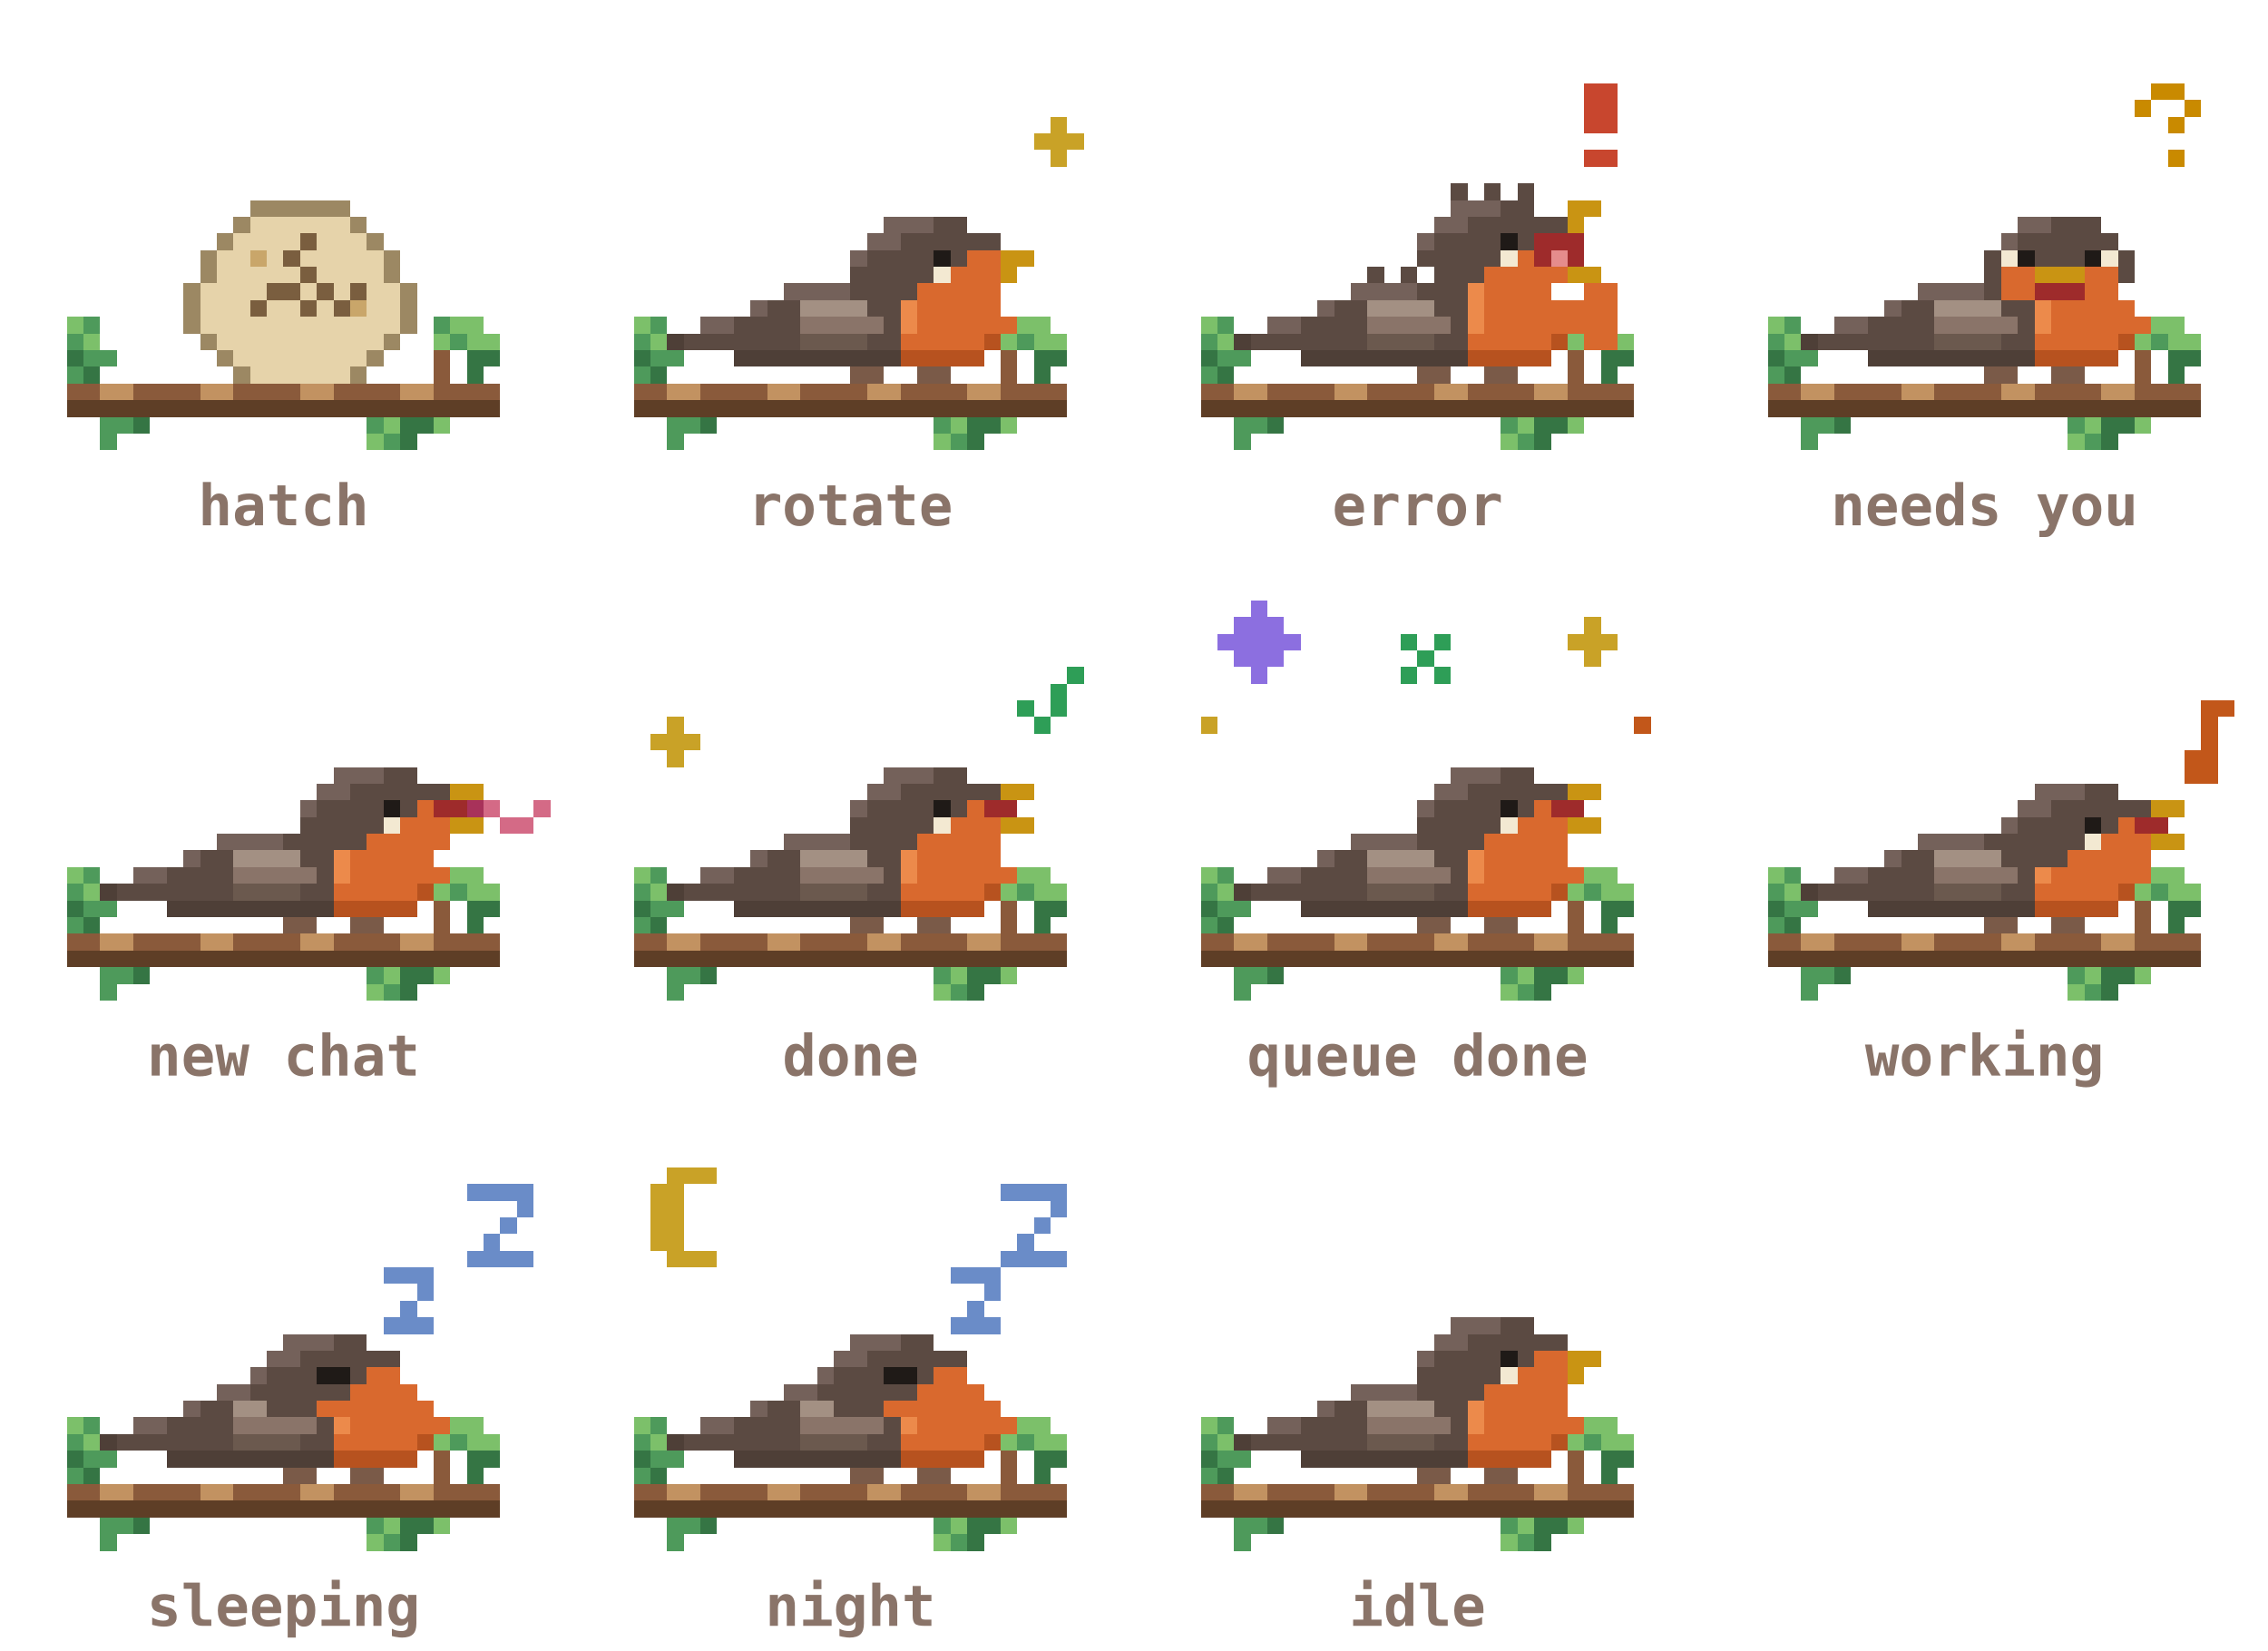
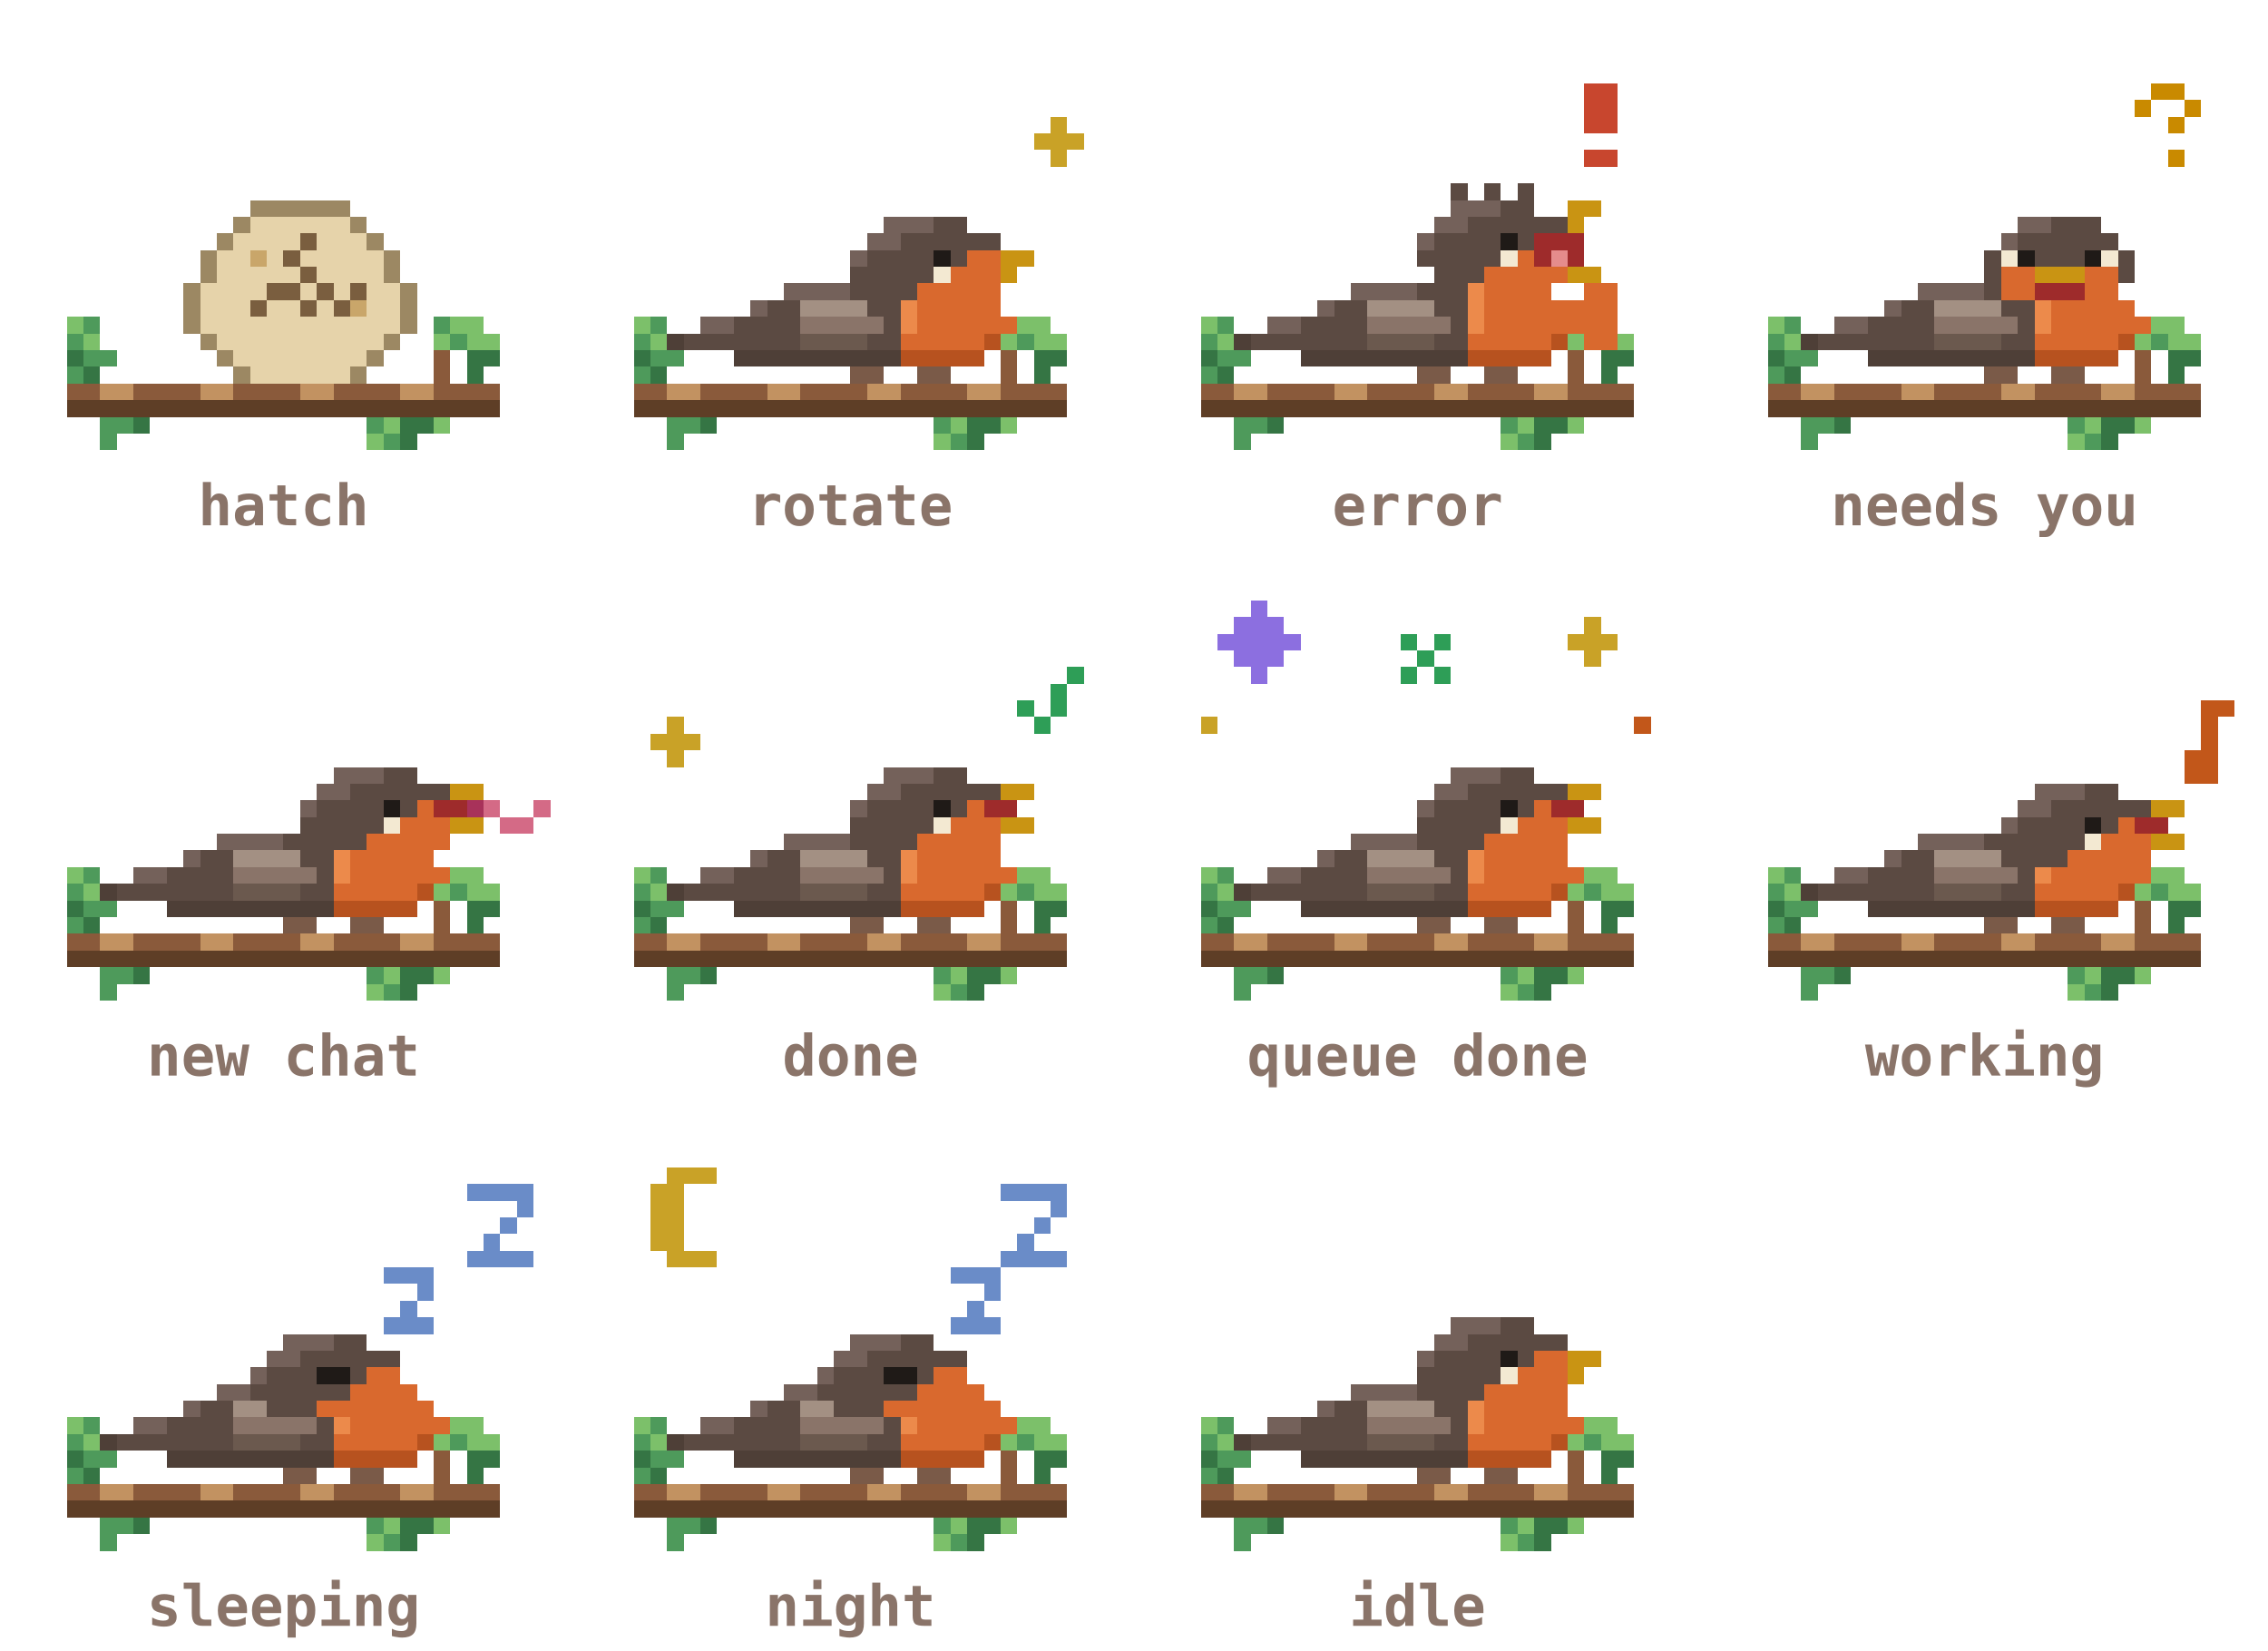
<svg xmlns="http://www.w3.org/2000/svg" viewBox="0 0 136 99" width="680" height="495" shape-rendering="crispEdges" role="img" aria-label="The robin still poses in 11 states: hatch, rotate, error, needs you, new chat, done, queue done, working, sleeping, night, idle">
  <style>.label{font:600 3.4px ui-monospace,SFMono-Regular,Menlo,Consolas,monospace;fill:#8A7469}</style>
  <defs>
    <symbol id="s0" overflow="visible">
      <rect x="4" y="0" width="6" height="1" fill="#9C8863" />
      <rect x="3" y="1" width="1" height="1" fill="#9C8863" />
      <rect x="4" y="1" width="6" height="1" fill="#E6D3AA" />
      <rect x="10" y="1" width="1" height="1" fill="#9C8863" />
      <rect x="2" y="2" width="1" height="1" fill="#9C8863" />
      <rect x="3" y="2" width="4" height="1" fill="#E6D3AA" />
      <rect x="7" y="2" width="1" height="1" fill="#7A5E3F" />
      <rect x="8" y="2" width="3" height="1" fill="#E6D3AA" />
      <rect x="11" y="2" width="1" height="1" fill="#9C8863" />
      <rect x="1" y="3" width="1" height="1" fill="#9C8863" />
      <rect x="2" y="3" width="2" height="1" fill="#E6D3AA" />
      <rect x="4" y="3" width="1" height="1" fill="#C9A66A" />
      <rect x="5" y="3" width="1" height="1" fill="#E6D3AA" />
      <rect x="6" y="3" width="1" height="1" fill="#7A5E3F" />
      <rect x="7" y="3" width="5" height="1" fill="#E6D3AA" />
      <rect x="12" y="3" width="1" height="1" fill="#9C8863" />
      <rect x="1" y="4" width="1" height="1" fill="#9C8863" />
      <rect x="2" y="4" width="5" height="1" fill="#E6D3AA" />
      <rect x="7" y="4" width="1" height="1" fill="#7A5E3F" />
      <rect x="8" y="4" width="4" height="1" fill="#E6D3AA" />
      <rect x="12" y="4" width="1" height="1" fill="#9C8863" />
      <rect x="0" y="5" width="1" height="1" fill="#9C8863" />
      <rect x="1" y="5" width="4" height="1" fill="#E6D3AA" />
      <rect x="5" y="5" width="2" height="1" fill="#7A5E3F" />
      <rect x="7" y="5" width="1" height="1" fill="#E6D3AA" />
      <rect x="8" y="5" width="1" height="1" fill="#7A5E3F" />
      <rect x="9" y="5" width="1" height="1" fill="#E6D3AA" />
      <rect x="10" y="5" width="1" height="1" fill="#7A5E3F" />
      <rect x="11" y="5" width="2" height="1" fill="#E6D3AA" />
      <rect x="13" y="5" width="1" height="1" fill="#9C8863" />
      <rect x="0" y="6" width="1" height="1" fill="#9C8863" />
      <rect x="1" y="6" width="3" height="1" fill="#E6D3AA" />
      <rect x="4" y="6" width="1" height="1" fill="#7A5E3F" />
      <rect x="5" y="6" width="2" height="1" fill="#E6D3AA" />
      <rect x="7" y="6" width="1" height="1" fill="#7A5E3F" />
      <rect x="8" y="6" width="1" height="1" fill="#E6D3AA" />
      <rect x="9" y="6" width="1" height="1" fill="#7A5E3F" />
      <rect x="10" y="6" width="1" height="1" fill="#C9A66A" />
      <rect x="11" y="6" width="2" height="1" fill="#E6D3AA" />
      <rect x="13" y="6" width="1" height="1" fill="#9C8863" />
      <rect x="0" y="7" width="1" height="1" fill="#9C8863" />
      <rect x="1" y="7" width="12" height="1" fill="#E6D3AA" />
      <rect x="13" y="7" width="1" height="1" fill="#9C8863" />
      <rect x="1" y="8" width="1" height="1" fill="#9C8863" />
      <rect x="2" y="8" width="10" height="1" fill="#E6D3AA" />
      <rect x="12" y="8" width="1" height="1" fill="#9C8863" />
      <rect x="2" y="9" width="1" height="1" fill="#9C8863" />
      <rect x="3" y="9" width="8" height="1" fill="#E6D3AA" />
      <rect x="11" y="9" width="1" height="1" fill="#9C8863" />
      <rect x="3" y="10" width="1" height="1" fill="#9C8863" />
      <rect x="4" y="10" width="6" height="1" fill="#E6D3AA" />
      <rect x="10" y="10" width="1" height="1" fill="#9C8863" />
    </symbol>
    <symbol id="s1" overflow="visible">
      <rect x="11" y="0" width="1" height="1" fill="#7A5A48" />
      <rect x="15" y="0" width="1" height="1" fill="#7A5A48" />
      <rect x="11" y="1" width="2" height="1" fill="#7A5A48" />
      <rect x="15" y="1" width="2" height="1" fill="#7A5A48" />
    </symbol>
    <symbol id="s2" overflow="visible">
      <rect x="7" y="0" width="4" height="1" fill="#74615A" />
      <rect x="11" y="0" width="3" height="1" fill="#5B4A42" />
      <rect x="14" y="0" width="1" height="1" fill="#EC8A4B" />
      <rect x="15" y="0" width="4" height="1" fill="#D9692E" />
      <rect x="5" y="1" width="1" height="1" fill="#74615A" />
      <rect x="6" y="1" width="2" height="1" fill="#5B4A42" />
      <rect x="8" y="1" width="4" height="1" fill="#A39083" />
      <rect x="12" y="1" width="2" height="1" fill="#5B4A42" />
      <rect x="14" y="1" width="1" height="1" fill="#EC8A4B" />
      <rect x="15" y="1" width="5" height="1" fill="#D9692E" />
      <rect x="2" y="2" width="2" height="1" fill="#74615A" />
      <rect x="4" y="2" width="4" height="1" fill="#5B4A42" />
      <rect x="8" y="2" width="5" height="1" fill="#8A7469" />
      <rect x="13" y="2" width="1" height="1" fill="#5B4A42" />
      <rect x="14" y="2" width="1" height="1" fill="#EC8A4B" />
      <rect x="15" y="2" width="6" height="1" fill="#D9692E" />
      <rect x="0" y="3" width="1" height="1" fill="#4E3F37" />
      <rect x="1" y="3" width="7" height="1" fill="#5B4A42" />
      <rect x="8" y="3" width="4" height="1" fill="#6B594E" />
      <rect x="12" y="3" width="2" height="1" fill="#5B4A42" />
      <rect x="14" y="3" width="5" height="1" fill="#D9692E" />
      <rect x="19" y="3" width="1" height="1" fill="#B7521F" />
      <rect x="4" y="4" width="10" height="1" fill="#4E3F37" />
      <rect x="14" y="4" width="5" height="1" fill="#B7521F" />
    </symbol>
    <symbol id="s3" overflow="visible">
      <rect x="3" y="0" width="3" height="1" fill="#74615A" />
      <rect x="6" y="0" width="2" height="1" fill="#5B4A42" />
      <rect x="2" y="1" width="2" height="1" fill="#74615A" />
      <rect x="4" y="1" width="6" height="1" fill="#5B4A42" />
      <rect x="1" y="2" width="1" height="1" fill="#74615A" />
      <rect x="2" y="2" width="4" height="1" fill="#5B4A42" />
      <rect x="6" y="2" width="1" height="1" fill="#1F1A17" />
      <rect x="7" y="2" width="1" height="1" fill="#5B4A42" />
      <rect x="8" y="2" width="2" height="1" fill="#D9692E" />
      <rect x="10" y="2" width="2" height="1" fill="#C99413" />
      <rect x="1" y="3" width="5" height="1" fill="#5B4A42" />
      <rect x="6" y="3" width="1" height="1" fill="#F3E9D2" />
      <rect x="7" y="3" width="3" height="1" fill="#D9692E" />
      <rect x="10" y="3" width="1" height="1" fill="#C99413" />
      <rect x="2" y="4" width="3" height="1" fill="#5B4A42" />
      <rect x="5" y="4" width="5" height="1" fill="#D9692E" />
    </symbol>
    <symbol id="s4" overflow="visible">
      <rect x="1" y="0" width="1" height="1" fill="#C9A227" />
      <rect x="0" y="1" width="3" height="1" fill="#C9A227" />
      <rect x="1" y="2" width="1" height="1" fill="#C9A227" />
    </symbol>
    <symbol id="s5" overflow="visible">
      <rect x="1" y="0" width="2" height="1" fill="#D9692E" />
      <rect x="0" y="1" width="3" height="1" fill="#D9692E" />
      <rect x="0" y="2" width="3" height="1" fill="#D9692E" />
      <rect x="1" y="3" width="2" height="1" fill="#D9692E" />
    </symbol>
    <symbol id="s6" overflow="visible">
-       <rect x="0" y="0" width="1" height="1" fill="#5B4A42" />
-       <rect x="2" y="0" width="1" height="1" fill="#5B4A42" />
-       <rect x="4" y="0" width="1" height="1" fill="#5B4A42" />
-     </symbol>
-     <symbol id="s7" overflow="visible">
      <rect x="3" y="0" width="3" height="1" fill="#74615A" />
      <rect x="6" y="0" width="2" height="1" fill="#5B4A42" />
      <rect x="10" y="0" width="2" height="1" fill="#C99413" />
      <rect x="2" y="1" width="2" height="1" fill="#74615A" />
      <rect x="4" y="1" width="6" height="1" fill="#5B4A42" />
      <rect x="10" y="1" width="1" height="1" fill="#C99413" />
      <rect x="1" y="2" width="1" height="1" fill="#74615A" />
      <rect x="2" y="2" width="4" height="1" fill="#5B4A42" />
      <rect x="6" y="2" width="1" height="1" fill="#1F1A17" />
      <rect x="7" y="2" width="1" height="1" fill="#5B4A42" />
      <rect x="8" y="2" width="3" height="1" fill="#9E2B2B" />
      <rect x="1" y="3" width="5" height="1" fill="#5B4A42" />
      <rect x="6" y="3" width="1" height="1" fill="#F3E9D2" />
      <rect x="7" y="3" width="1" height="1" fill="#D9692E" />
      <rect x="8" y="3" width="1" height="1" fill="#9E2B2B" />
      <rect x="9" y="3" width="1" height="1" fill="#E58C8C" />
      <rect x="10" y="3" width="1" height="1" fill="#9E2B2B" />
      <rect x="2" y="4" width="3" height="1" fill="#5B4A42" />
      <rect x="5" y="4" width="5" height="1" fill="#D9692E" />
      <rect x="10" y="4" width="2" height="1" fill="#C99413" />
    </symbol>
-     <symbol id="s8" overflow="visible">
+     <symbol id="s7" overflow="visible">
      <rect x="0" y="0" width="1" height="1" fill="#5B4A42" />
      <rect x="2" y="0" width="1" height="1" fill="#5B4A42" />
      <rect x="4" y="0" width="1" height="1" fill="#5B4A42" />
    </symbol>
-     <symbol id="s9" overflow="visible">
+     <symbol id="s8" overflow="visible">
      <rect x="0" y="0" width="2" height="1" fill="#C8462E" />
      <rect x="0" y="1" width="2" height="1" fill="#C8462E" />
      <rect x="0" y="2" width="2" height="1" fill="#C8462E" />
      <rect x="0" y="4" width="2" height="1" fill="#C8462E" />
    </symbol>
-     <symbol id="s10" overflow="visible">
+     <symbol id="s9" overflow="visible">
      <rect x="3" y="0" width="2" height="1" fill="#74615A" />
      <rect x="5" y="0" width="3" height="1" fill="#5B4A42" />
      <rect x="2" y="1" width="1" height="1" fill="#74615A" />
      <rect x="3" y="1" width="6" height="1" fill="#5B4A42" />
      <rect x="1" y="2" width="1" height="1" fill="#5B4A42" />
      <rect x="2" y="2" width="1" height="1" fill="#F3E9D2" />
      <rect x="3" y="2" width="1" height="1" fill="#1F1A17" />
      <rect x="4" y="2" width="3" height="1" fill="#5B4A42" />
      <rect x="7" y="2" width="1" height="1" fill="#1F1A17" />
      <rect x="8" y="2" width="1" height="1" fill="#F3E9D2" />
      <rect x="9" y="2" width="1" height="1" fill="#5B4A42" />
      <rect x="1" y="3" width="1" height="1" fill="#5B4A42" />
      <rect x="2" y="3" width="2" height="1" fill="#D9692E" />
      <rect x="4" y="3" width="3" height="1" fill="#C99413" />
      <rect x="7" y="3" width="2" height="1" fill="#D9692E" />
      <rect x="9" y="3" width="1" height="1" fill="#5B4A42" />
      <rect x="2" y="4" width="2" height="1" fill="#D9692E" />
      <rect x="4" y="4" width="3" height="1" fill="#9E2B2B" />
      <rect x="7" y="4" width="2" height="1" fill="#D9692E" />
    </symbol>
-     <symbol id="s11" overflow="visible">
+     <symbol id="s10" overflow="visible">
      <rect x="1" y="0" width="2" height="1" fill="#C98A00" />
      <rect x="0" y="1" width="1" height="1" fill="#C98A00" />
      <rect x="3" y="1" width="1" height="1" fill="#C98A00" />
      <rect x="2" y="2" width="1" height="1" fill="#C98A00" />
      <rect x="2" y="4" width="1" height="1" fill="#C98A00" />
    </symbol>
-     <symbol id="s12" overflow="visible">
+     <symbol id="s11" overflow="visible">
      <rect x="3" y="0" width="3" height="1" fill="#74615A" />
      <rect x="6" y="0" width="2" height="1" fill="#5B4A42" />
      <rect x="2" y="1" width="2" height="1" fill="#74615A" />
      <rect x="4" y="1" width="6" height="1" fill="#5B4A42" />
      <rect x="10" y="1" width="2" height="1" fill="#C99413" />
      <rect x="1" y="2" width="1" height="1" fill="#74615A" />
      <rect x="2" y="2" width="4" height="1" fill="#5B4A42" />
      <rect x="6" y="2" width="1" height="1" fill="#1F1A17" />
      <rect x="7" y="2" width="1" height="1" fill="#5B4A42" />
      <rect x="8" y="2" width="1" height="1" fill="#D9692E" />
      <rect x="9" y="2" width="2" height="1" fill="#9E2B2B" />
      <rect x="1" y="3" width="5" height="1" fill="#5B4A42" />
      <rect x="6" y="3" width="1" height="1" fill="#F3E9D2" />
      <rect x="7" y="3" width="3" height="1" fill="#D9692E" />
      <rect x="10" y="3" width="2" height="1" fill="#C99413" />
      <rect x="2" y="4" width="3" height="1" fill="#5B4A42" />
      <rect x="5" y="4" width="5" height="1" fill="#D9692E" />
    </symbol>
-     <symbol id="s13" overflow="visible">
+     <symbol id="s12" overflow="visible">
      <rect x="0" y="0" width="1" height="1" fill="#A8325A" />
      <rect x="1" y="0" width="1" height="1" fill="#D46A86" />
      <rect x="4" y="0" width="1" height="1" fill="#D46A86" />
      <rect x="2" y="1" width="2" height="1" fill="#D46A86" />
    </symbol>
-     <symbol id="s14" overflow="visible">
+     <symbol id="s13" overflow="visible">
      <rect x="3" y="0" width="1" height="1" fill="#2E9E57" />
      <rect x="2" y="1" width="1" height="1" fill="#2E9E57" />
      <rect x="0" y="2" width="1" height="1" fill="#2E9E57" />
      <rect x="2" y="2" width="1" height="1" fill="#2E9E57" />
      <rect x="1" y="3" width="1" height="1" fill="#2E9E57" />
    </symbol>
-     <symbol id="s15" overflow="visible">
+     <symbol id="s14" overflow="visible">
      <rect x="2" y="0" width="1" height="1" fill="#8C6FE0" />
      <rect x="1" y="1" width="3" height="1" fill="#8C6FE0" />
      <rect x="0" y="2" width="5" height="1" fill="#8C6FE0" />
      <rect x="1" y="3" width="3" height="1" fill="#8C6FE0" />
      <rect x="2" y="4" width="1" height="1" fill="#8C6FE0" />
    </symbol>
-     <symbol id="s16" overflow="visible">
+     <symbol id="s15" overflow="visible">
      <rect x="0" y="0" width="1" height="1" fill="#2E9E57" />
      <rect x="2" y="0" width="1" height="1" fill="#2E9E57" />
      <rect x="1" y="1" width="1" height="1" fill="#2E9E57" />
      <rect x="0" y="2" width="1" height="1" fill="#2E9E57" />
      <rect x="2" y="2" width="1" height="1" fill="#2E9E57" />
    </symbol>
+     <symbol id="s16" overflow="visible">
+       <rect x="0" y="0" width="1" height="1" fill="#C2571A" />
+     </symbol>
    <symbol id="s17" overflow="visible">
-       <rect x="0" y="0" width="1" height="1" fill="#C2571A" />
+       <rect x="0" y="0" width="1" height="1" fill="#C9A227" />
    </symbol>
    <symbol id="s18" overflow="visible">
-       <rect x="0" y="0" width="1" height="1" fill="#C9A227" />
-     </symbol>
-     <symbol id="s19" overflow="visible">
      <rect x="1" y="0" width="2" height="1" fill="#C2571A" />
      <rect x="1" y="1" width="1" height="1" fill="#C2571A" />
      <rect x="1" y="2" width="1" height="1" fill="#C2571A" />
      <rect x="0" y="3" width="2" height="1" fill="#C2571A" />
      <rect x="0" y="4" width="2" height="1" fill="#C2571A" />
    </symbol>
-     <symbol id="s20" overflow="visible">
+     <symbol id="s19" overflow="visible">
      <rect x="3" y="0" width="3" height="1" fill="#74615A" />
      <rect x="6" y="0" width="2" height="1" fill="#5B4A42" />
      <rect x="2" y="1" width="2" height="1" fill="#74615A" />
      <rect x="4" y="1" width="6" height="1" fill="#5B4A42" />
      <rect x="1" y="2" width="1" height="1" fill="#74615A" />
      <rect x="2" y="2" width="3" height="1" fill="#5B4A42" />
      <rect x="5" y="2" width="2" height="1" fill="#1F1A17" />
      <rect x="7" y="2" width="1" height="1" fill="#5B4A42" />
      <rect x="8" y="2" width="2" height="1" fill="#D9692E" />
      <rect x="1" y="3" width="6" height="1" fill="#5B4A42" />
      <rect x="7" y="3" width="3" height="1" fill="#D9692E" />
      <rect x="2" y="4" width="3" height="1" fill="#5B4A42" />
      <rect x="5" y="4" width="5" height="1" fill="#D9692E" />
    </symbol>
-     <symbol id="s21" overflow="visible">
+     <symbol id="s20" overflow="visible">
      <rect x="0" y="0" width="3" height="1" fill="#6A8CC8" />
      <rect x="2" y="1" width="1" height="1" fill="#6A8CC8" />
      <rect x="1" y="2" width="1" height="1" fill="#6A8CC8" />
      <rect x="0" y="3" width="3" height="1" fill="#6A8CC8" />
    </symbol>
-     <symbol id="s22" overflow="visible">
+     <symbol id="s21" overflow="visible">
      <rect x="0" y="0" width="4" height="1" fill="#6A8CC8" />
      <rect x="3" y="1" width="1" height="1" fill="#6A8CC8" />
      <rect x="2" y="2" width="1" height="1" fill="#6A8CC8" />
      <rect x="1" y="3" width="1" height="1" fill="#6A8CC8" />
      <rect x="0" y="4" width="4" height="1" fill="#6A8CC8" />
    </symbol>
-     <symbol id="s23" overflow="visible">
+     <symbol id="s22" overflow="visible">
      <rect x="1" y="0" width="3" height="1" fill="#C9A227" />
      <rect x="0" y="1" width="2" height="1" fill="#C9A227" />
      <rect x="0" y="2" width="2" height="1" fill="#C9A227" />
      <rect x="0" y="3" width="2" height="1" fill="#C9A227" />
      <rect x="0" y="4" width="2" height="1" fill="#C9A227" />
      <rect x="1" y="5" width="3" height="1" fill="#C9A227" />
    </symbol>
  </defs>
  <rect x="4" y="19" width="1" height="1" fill="#7CC06A" />
  <rect x="5" y="19" width="1" height="1" fill="#4E9A5B" />
  <rect x="26" y="19" width="1" height="1" fill="#4E9A5B" />
  <rect x="27" y="19" width="2" height="1" fill="#7CC06A" />
  <rect x="4" y="20" width="1" height="1" fill="#4E9A5B" />
  <rect x="5" y="20" width="1" height="1" fill="#7CC06A" />
  <rect x="26" y="20" width="1" height="1" fill="#7CC06A" />
  <rect x="27" y="20" width="1" height="1" fill="#4E9A5B" />
  <rect x="28" y="20" width="2" height="1" fill="#7CC06A" />
  <rect x="4" y="21" width="1" height="1" fill="#357544" />
  <rect x="5" y="21" width="2" height="1" fill="#4E9A5B" />
  <rect x="26" y="21" width="1" height="1" fill="#8A5A3B" />
  <rect x="28" y="21" width="2" height="1" fill="#357544" />
  <rect x="4" y="22" width="1" height="1" fill="#4E9A5B" />
  <rect x="5" y="22" width="1" height="1" fill="#357544" />
  <rect x="26" y="22" width="1" height="1" fill="#8A5A3B" />
  <rect x="28" y="22" width="1" height="1" fill="#357544" />
  <rect x="4" y="23" width="2" height="1" fill="#8A5A3B" />
  <rect x="6" y="23" width="2" height="1" fill="#C29261" />
  <rect x="8" y="23" width="4" height="1" fill="#8A5A3B" />
  <rect x="12" y="23" width="2" height="1" fill="#C29261" />
  <rect x="14" y="23" width="4" height="1" fill="#8A5A3B" />
  <rect x="18" y="23" width="2" height="1" fill="#C29261" />
  <rect x="20" y="23" width="4" height="1" fill="#8A5A3B" />
  <rect x="24" y="23" width="2" height="1" fill="#C29261" />
  <rect x="26" y="23" width="4" height="1" fill="#8A5A3B" />
  <rect x="4" y="24" width="26" height="1" fill="#5E3E26" />
  <rect x="6" y="25" width="2" height="1" fill="#4E9A5B" />
  <rect x="8" y="25" width="1" height="1" fill="#357544" />
  <rect x="22" y="25" width="1" height="1" fill="#4E9A5B" />
  <rect x="23" y="25" width="1" height="1" fill="#7CC06A" />
  <rect x="24" y="25" width="2" height="1" fill="#357544" />
  <rect x="26" y="25" width="1" height="1" fill="#7CC06A" />
  <rect x="6" y="26" width="1" height="1" fill="#4E9A5B" />
  <rect x="22" y="26" width="1" height="1" fill="#7CC06A" />
  <rect x="23" y="26" width="1" height="1" fill="#4E9A5B" />
  <rect x="24" y="26" width="1" height="1" fill="#357544" />
  <use href="#s0" x="11" y="12" />
  <text class="label" x="17" y="31.5" text-anchor="middle" shape-rendering="auto">hatch</text>
  <rect x="38" y="19" width="1" height="1" fill="#7CC06A" />
  <rect x="39" y="19" width="1" height="1" fill="#4E9A5B" />
  <rect x="60" y="19" width="1" height="1" fill="#4E9A5B" />
  <rect x="61" y="19" width="2" height="1" fill="#7CC06A" />
  <rect x="38" y="20" width="1" height="1" fill="#4E9A5B" />
  <rect x="39" y="20" width="1" height="1" fill="#7CC06A" />
  <rect x="60" y="20" width="1" height="1" fill="#7CC06A" />
  <rect x="61" y="20" width="1" height="1" fill="#4E9A5B" />
  <rect x="62" y="20" width="2" height="1" fill="#7CC06A" />
  <rect x="38" y="21" width="1" height="1" fill="#357544" />
  <rect x="39" y="21" width="2" height="1" fill="#4E9A5B" />
  <rect x="60" y="21" width="1" height="1" fill="#8A5A3B" />
  <rect x="62" y="21" width="2" height="1" fill="#357544" />
  <rect x="38" y="22" width="1" height="1" fill="#4E9A5B" />
  <rect x="39" y="22" width="1" height="1" fill="#357544" />
  <rect x="60" y="22" width="1" height="1" fill="#8A5A3B" />
  <rect x="62" y="22" width="1" height="1" fill="#357544" />
  <rect x="38" y="23" width="2" height="1" fill="#8A5A3B" />
  <rect x="40" y="23" width="2" height="1" fill="#C29261" />
  <rect x="42" y="23" width="4" height="1" fill="#8A5A3B" />
  <rect x="46" y="23" width="2" height="1" fill="#C29261" />
  <rect x="48" y="23" width="4" height="1" fill="#8A5A3B" />
  <rect x="52" y="23" width="2" height="1" fill="#C29261" />
  <rect x="54" y="23" width="4" height="1" fill="#8A5A3B" />
  <rect x="58" y="23" width="2" height="1" fill="#C29261" />
  <rect x="60" y="23" width="4" height="1" fill="#8A5A3B" />
  <rect x="38" y="24" width="26" height="1" fill="#5E3E26" />
  <rect x="40" y="25" width="2" height="1" fill="#4E9A5B" />
  <rect x="42" y="25" width="1" height="1" fill="#357544" />
  <rect x="56" y="25" width="1" height="1" fill="#4E9A5B" />
  <rect x="57" y="25" width="1" height="1" fill="#7CC06A" />
  <rect x="58" y="25" width="2" height="1" fill="#357544" />
  <rect x="60" y="25" width="1" height="1" fill="#7CC06A" />
  <rect x="40" y="26" width="1" height="1" fill="#4E9A5B" />
  <rect x="56" y="26" width="1" height="1" fill="#7CC06A" />
  <rect x="57" y="26" width="1" height="1" fill="#4E9A5B" />
  <rect x="58" y="26" width="1" height="1" fill="#357544" />
  <use href="#s1" x="40" y="21" />
  <use href="#s2" x="40" y="17" />
  <use href="#s3" x="50" y="13" />
  <use href="#s4" x="62" y="7" />
  <text class="label" x="51" y="31.5" text-anchor="middle" shape-rendering="auto">rotate</text>
  <rect x="72" y="19" width="1" height="1" fill="#7CC06A" />
  <rect x="73" y="19" width="1" height="1" fill="#4E9A5B" />
  <rect x="94" y="19" width="1" height="1" fill="#4E9A5B" />
  <rect x="95" y="19" width="2" height="1" fill="#7CC06A" />
  <rect x="72" y="20" width="1" height="1" fill="#4E9A5B" />
  <rect x="73" y="20" width="1" height="1" fill="#7CC06A" />
  <rect x="94" y="20" width="1" height="1" fill="#7CC06A" />
  <rect x="95" y="20" width="1" height="1" fill="#4E9A5B" />
  <rect x="96" y="20" width="2" height="1" fill="#7CC06A" />
  <rect x="72" y="21" width="1" height="1" fill="#357544" />
  <rect x="73" y="21" width="2" height="1" fill="#4E9A5B" />
  <rect x="94" y="21" width="1" height="1" fill="#8A5A3B" />
  <rect x="96" y="21" width="2" height="1" fill="#357544" />
  <rect x="72" y="22" width="1" height="1" fill="#4E9A5B" />
  <rect x="73" y="22" width="1" height="1" fill="#357544" />
  <rect x="94" y="22" width="1" height="1" fill="#8A5A3B" />
  <rect x="96" y="22" width="1" height="1" fill="#357544" />
  <rect x="72" y="23" width="2" height="1" fill="#8A5A3B" />
  <rect x="74" y="23" width="2" height="1" fill="#C29261" />
  <rect x="76" y="23" width="4" height="1" fill="#8A5A3B" />
  <rect x="80" y="23" width="2" height="1" fill="#C29261" />
  <rect x="82" y="23" width="4" height="1" fill="#8A5A3B" />
  <rect x="86" y="23" width="2" height="1" fill="#C29261" />
  <rect x="88" y="23" width="4" height="1" fill="#8A5A3B" />
  <rect x="92" y="23" width="2" height="1" fill="#C29261" />
  <rect x="94" y="23" width="4" height="1" fill="#8A5A3B" />
  <rect x="72" y="24" width="26" height="1" fill="#5E3E26" />
  <rect x="74" y="25" width="2" height="1" fill="#4E9A5B" />
  <rect x="76" y="25" width="1" height="1" fill="#357544" />
  <rect x="90" y="25" width="1" height="1" fill="#4E9A5B" />
  <rect x="91" y="25" width="1" height="1" fill="#7CC06A" />
  <rect x="92" y="25" width="2" height="1" fill="#357544" />
  <rect x="94" y="25" width="1" height="1" fill="#7CC06A" />
  <rect x="74" y="26" width="1" height="1" fill="#4E9A5B" />
  <rect x="90" y="26" width="1" height="1" fill="#7CC06A" />
  <rect x="91" y="26" width="1" height="1" fill="#4E9A5B" />
  <rect x="92" y="26" width="1" height="1" fill="#357544" />
  <use href="#s1" x="74" y="21" />
  <use href="#s2" x="74" y="17" />
  <use href="#s5" x="94" y="17" />
-   <use href="#s6" x="82" y="16" />
-   <use href="#s7" x="84" y="12" />
-   <use href="#s8" x="87" y="11" />
-   <use href="#s9" x="95" y="5" />
+   <use href="#s6" x="84" y="12" />
+   <use href="#s7" x="87" y="11" />
+   <use href="#s8" x="95" y="5" />
  <text class="label" x="85" y="31.5" text-anchor="middle" shape-rendering="auto">error</text>
  <rect x="106" y="19" width="1" height="1" fill="#7CC06A" />
  <rect x="107" y="19" width="1" height="1" fill="#4E9A5B" />
  <rect x="128" y="19" width="1" height="1" fill="#4E9A5B" />
  <rect x="129" y="19" width="2" height="1" fill="#7CC06A" />
  <rect x="106" y="20" width="1" height="1" fill="#4E9A5B" />
  <rect x="107" y="20" width="1" height="1" fill="#7CC06A" />
  <rect x="128" y="20" width="1" height="1" fill="#7CC06A" />
  <rect x="129" y="20" width="1" height="1" fill="#4E9A5B" />
  <rect x="130" y="20" width="2" height="1" fill="#7CC06A" />
  <rect x="106" y="21" width="1" height="1" fill="#357544" />
  <rect x="107" y="21" width="2" height="1" fill="#4E9A5B" />
  <rect x="128" y="21" width="1" height="1" fill="#8A5A3B" />
  <rect x="130" y="21" width="2" height="1" fill="#357544" />
  <rect x="106" y="22" width="1" height="1" fill="#4E9A5B" />
  <rect x="107" y="22" width="1" height="1" fill="#357544" />
  <rect x="128" y="22" width="1" height="1" fill="#8A5A3B" />
  <rect x="130" y="22" width="1" height="1" fill="#357544" />
  <rect x="106" y="23" width="2" height="1" fill="#8A5A3B" />
  <rect x="108" y="23" width="2" height="1" fill="#C29261" />
  <rect x="110" y="23" width="4" height="1" fill="#8A5A3B" />
  <rect x="114" y="23" width="2" height="1" fill="#C29261" />
  <rect x="116" y="23" width="4" height="1" fill="#8A5A3B" />
  <rect x="120" y="23" width="2" height="1" fill="#C29261" />
  <rect x="122" y="23" width="4" height="1" fill="#8A5A3B" />
  <rect x="126" y="23" width="2" height="1" fill="#C29261" />
  <rect x="128" y="23" width="4" height="1" fill="#8A5A3B" />
  <rect x="106" y="24" width="26" height="1" fill="#5E3E26" />
  <rect x="108" y="25" width="2" height="1" fill="#4E9A5B" />
  <rect x="110" y="25" width="1" height="1" fill="#357544" />
  <rect x="124" y="25" width="1" height="1" fill="#4E9A5B" />
  <rect x="125" y="25" width="1" height="1" fill="#7CC06A" />
  <rect x="126" y="25" width="2" height="1" fill="#357544" />
  <rect x="128" y="25" width="1" height="1" fill="#7CC06A" />
  <rect x="108" y="26" width="1" height="1" fill="#4E9A5B" />
  <rect x="124" y="26" width="1" height="1" fill="#7CC06A" />
  <rect x="125" y="26" width="1" height="1" fill="#4E9A5B" />
  <rect x="126" y="26" width="1" height="1" fill="#357544" />
  <use href="#s1" x="108" y="21" />
  <use href="#s2" x="108" y="17" />
-   <use href="#s10" x="118" y="13" />
-   <use href="#s11" x="128" y="5" />
+   <use href="#s9" x="118" y="13" />
+   <use href="#s10" x="128" y="5" />
  <text class="label" x="119" y="31.5" text-anchor="middle" shape-rendering="auto">needs you</text>
  <rect x="4" y="52" width="1" height="1" fill="#7CC06A" />
  <rect x="5" y="52" width="1" height="1" fill="#4E9A5B" />
  <rect x="26" y="52" width="1" height="1" fill="#4E9A5B" />
  <rect x="27" y="52" width="2" height="1" fill="#7CC06A" />
  <rect x="4" y="53" width="1" height="1" fill="#4E9A5B" />
  <rect x="5" y="53" width="1" height="1" fill="#7CC06A" />
  <rect x="26" y="53" width="1" height="1" fill="#7CC06A" />
  <rect x="27" y="53" width="1" height="1" fill="#4E9A5B" />
  <rect x="28" y="53" width="2" height="1" fill="#7CC06A" />
  <rect x="4" y="54" width="1" height="1" fill="#357544" />
  <rect x="5" y="54" width="2" height="1" fill="#4E9A5B" />
  <rect x="26" y="54" width="1" height="1" fill="#8A5A3B" />
  <rect x="28" y="54" width="2" height="1" fill="#357544" />
  <rect x="4" y="55" width="1" height="1" fill="#4E9A5B" />
  <rect x="5" y="55" width="1" height="1" fill="#357544" />
  <rect x="26" y="55" width="1" height="1" fill="#8A5A3B" />
  <rect x="28" y="55" width="1" height="1" fill="#357544" />
  <rect x="4" y="56" width="2" height="1" fill="#8A5A3B" />
  <rect x="6" y="56" width="2" height="1" fill="#C29261" />
  <rect x="8" y="56" width="4" height="1" fill="#8A5A3B" />
  <rect x="12" y="56" width="2" height="1" fill="#C29261" />
  <rect x="14" y="56" width="4" height="1" fill="#8A5A3B" />
  <rect x="18" y="56" width="2" height="1" fill="#C29261" />
  <rect x="20" y="56" width="4" height="1" fill="#8A5A3B" />
  <rect x="24" y="56" width="2" height="1" fill="#C29261" />
  <rect x="26" y="56" width="4" height="1" fill="#8A5A3B" />
  <rect x="4" y="57" width="26" height="1" fill="#5E3E26" />
  <rect x="6" y="58" width="2" height="1" fill="#4E9A5B" />
  <rect x="8" y="58" width="1" height="1" fill="#357544" />
  <rect x="22" y="58" width="1" height="1" fill="#4E9A5B" />
  <rect x="23" y="58" width="1" height="1" fill="#7CC06A" />
  <rect x="24" y="58" width="2" height="1" fill="#357544" />
  <rect x="26" y="58" width="1" height="1" fill="#7CC06A" />
  <rect x="6" y="59" width="1" height="1" fill="#4E9A5B" />
  <rect x="22" y="59" width="1" height="1" fill="#7CC06A" />
  <rect x="23" y="59" width="1" height="1" fill="#4E9A5B" />
  <rect x="24" y="59" width="1" height="1" fill="#357544" />
  <use href="#s1" x="6" y="54" />
  <use href="#s2" x="6" y="50" />
-   <use href="#s12" x="17" y="46" />
-   <use href="#s13" x="28" y="48" />
+   <use href="#s11" x="17" y="46" />
+   <use href="#s12" x="28" y="48" />
  <text class="label" x="17" y="64.5" text-anchor="middle" shape-rendering="auto">new chat</text>
  <rect x="38" y="52" width="1" height="1" fill="#7CC06A" />
  <rect x="39" y="52" width="1" height="1" fill="#4E9A5B" />
  <rect x="60" y="52" width="1" height="1" fill="#4E9A5B" />
  <rect x="61" y="52" width="2" height="1" fill="#7CC06A" />
  <rect x="38" y="53" width="1" height="1" fill="#4E9A5B" />
  <rect x="39" y="53" width="1" height="1" fill="#7CC06A" />
  <rect x="60" y="53" width="1" height="1" fill="#7CC06A" />
  <rect x="61" y="53" width="1" height="1" fill="#4E9A5B" />
  <rect x="62" y="53" width="2" height="1" fill="#7CC06A" />
  <rect x="38" y="54" width="1" height="1" fill="#357544" />
  <rect x="39" y="54" width="2" height="1" fill="#4E9A5B" />
  <rect x="60" y="54" width="1" height="1" fill="#8A5A3B" />
  <rect x="62" y="54" width="2" height="1" fill="#357544" />
  <rect x="38" y="55" width="1" height="1" fill="#4E9A5B" />
  <rect x="39" y="55" width="1" height="1" fill="#357544" />
  <rect x="60" y="55" width="1" height="1" fill="#8A5A3B" />
  <rect x="62" y="55" width="1" height="1" fill="#357544" />
  <rect x="38" y="56" width="2" height="1" fill="#8A5A3B" />
  <rect x="40" y="56" width="2" height="1" fill="#C29261" />
  <rect x="42" y="56" width="4" height="1" fill="#8A5A3B" />
  <rect x="46" y="56" width="2" height="1" fill="#C29261" />
  <rect x="48" y="56" width="4" height="1" fill="#8A5A3B" />
  <rect x="52" y="56" width="2" height="1" fill="#C29261" />
  <rect x="54" y="56" width="4" height="1" fill="#8A5A3B" />
  <rect x="58" y="56" width="2" height="1" fill="#C29261" />
  <rect x="60" y="56" width="4" height="1" fill="#8A5A3B" />
  <rect x="38" y="57" width="26" height="1" fill="#5E3E26" />
  <rect x="40" y="58" width="2" height="1" fill="#4E9A5B" />
  <rect x="42" y="58" width="1" height="1" fill="#357544" />
  <rect x="56" y="58" width="1" height="1" fill="#4E9A5B" />
  <rect x="57" y="58" width="1" height="1" fill="#7CC06A" />
  <rect x="58" y="58" width="2" height="1" fill="#357544" />
  <rect x="60" y="58" width="1" height="1" fill="#7CC06A" />
  <rect x="40" y="59" width="1" height="1" fill="#4E9A5B" />
  <rect x="56" y="59" width="1" height="1" fill="#7CC06A" />
  <rect x="57" y="59" width="1" height="1" fill="#4E9A5B" />
  <rect x="58" y="59" width="1" height="1" fill="#357544" />
  <use href="#s1" x="40" y="54" />
  <use href="#s2" x="40" y="50" />
-   <use href="#s12" x="50" y="46" />
-   <use href="#s14" x="61" y="40" />
+   <use href="#s11" x="50" y="46" />
+   <use href="#s13" x="61" y="40" />
  <use href="#s4" x="39" y="43" />
  <text class="label" x="51" y="64.5" text-anchor="middle" shape-rendering="auto">done</text>
  <rect x="72" y="52" width="1" height="1" fill="#7CC06A" />
  <rect x="73" y="52" width="1" height="1" fill="#4E9A5B" />
  <rect x="94" y="52" width="1" height="1" fill="#4E9A5B" />
  <rect x="95" y="52" width="2" height="1" fill="#7CC06A" />
  <rect x="72" y="53" width="1" height="1" fill="#4E9A5B" />
  <rect x="73" y="53" width="1" height="1" fill="#7CC06A" />
  <rect x="94" y="53" width="1" height="1" fill="#7CC06A" />
  <rect x="95" y="53" width="1" height="1" fill="#4E9A5B" />
  <rect x="96" y="53" width="2" height="1" fill="#7CC06A" />
  <rect x="72" y="54" width="1" height="1" fill="#357544" />
  <rect x="73" y="54" width="2" height="1" fill="#4E9A5B" />
  <rect x="94" y="54" width="1" height="1" fill="#8A5A3B" />
  <rect x="96" y="54" width="2" height="1" fill="#357544" />
  <rect x="72" y="55" width="1" height="1" fill="#4E9A5B" />
  <rect x="73" y="55" width="1" height="1" fill="#357544" />
  <rect x="94" y="55" width="1" height="1" fill="#8A5A3B" />
  <rect x="96" y="55" width="1" height="1" fill="#357544" />
  <rect x="72" y="56" width="2" height="1" fill="#8A5A3B" />
  <rect x="74" y="56" width="2" height="1" fill="#C29261" />
  <rect x="76" y="56" width="4" height="1" fill="#8A5A3B" />
  <rect x="80" y="56" width="2" height="1" fill="#C29261" />
  <rect x="82" y="56" width="4" height="1" fill="#8A5A3B" />
  <rect x="86" y="56" width="2" height="1" fill="#C29261" />
  <rect x="88" y="56" width="4" height="1" fill="#8A5A3B" />
  <rect x="92" y="56" width="2" height="1" fill="#C29261" />
  <rect x="94" y="56" width="4" height="1" fill="#8A5A3B" />
  <rect x="72" y="57" width="26" height="1" fill="#5E3E26" />
  <rect x="74" y="58" width="2" height="1" fill="#4E9A5B" />
  <rect x="76" y="58" width="1" height="1" fill="#357544" />
  <rect x="90" y="58" width="1" height="1" fill="#4E9A5B" />
  <rect x="91" y="58" width="1" height="1" fill="#7CC06A" />
  <rect x="92" y="58" width="2" height="1" fill="#357544" />
  <rect x="94" y="58" width="1" height="1" fill="#7CC06A" />
  <rect x="74" y="59" width="1" height="1" fill="#4E9A5B" />
  <rect x="90" y="59" width="1" height="1" fill="#7CC06A" />
  <rect x="91" y="59" width="1" height="1" fill="#4E9A5B" />
  <rect x="92" y="59" width="1" height="1" fill="#357544" />
  <use href="#s1" x="74" y="54" />
  <use href="#s2" x="74" y="50" />
-   <use href="#s12" x="84" y="46" />
-   <use href="#s15" x="73" y="36" />
+   <use href="#s11" x="84" y="46" />
+   <use href="#s14" x="73" y="36" />
  <use href="#s4" x="94" y="37" />
-   <use href="#s16" x="84" y="38" />
-   <use href="#s17" x="98" y="43" />
-   <use href="#s18" x="72" y="43" />
+   <use href="#s15" x="84" y="38" />
+   <use href="#s16" x="98" y="43" />
+   <use href="#s17" x="72" y="43" />
  <text class="label" x="85" y="64.5" text-anchor="middle" shape-rendering="auto">queue done</text>
  <rect x="106" y="52" width="1" height="1" fill="#7CC06A" />
  <rect x="107" y="52" width="1" height="1" fill="#4E9A5B" />
  <rect x="128" y="52" width="1" height="1" fill="#4E9A5B" />
  <rect x="129" y="52" width="2" height="1" fill="#7CC06A" />
  <rect x="106" y="53" width="1" height="1" fill="#4E9A5B" />
  <rect x="107" y="53" width="1" height="1" fill="#7CC06A" />
  <rect x="128" y="53" width="1" height="1" fill="#7CC06A" />
  <rect x="129" y="53" width="1" height="1" fill="#4E9A5B" />
  <rect x="130" y="53" width="2" height="1" fill="#7CC06A" />
  <rect x="106" y="54" width="1" height="1" fill="#357544" />
  <rect x="107" y="54" width="2" height="1" fill="#4E9A5B" />
  <rect x="128" y="54" width="1" height="1" fill="#8A5A3B" />
  <rect x="130" y="54" width="2" height="1" fill="#357544" />
  <rect x="106" y="55" width="1" height="1" fill="#4E9A5B" />
  <rect x="107" y="55" width="1" height="1" fill="#357544" />
  <rect x="128" y="55" width="1" height="1" fill="#8A5A3B" />
  <rect x="130" y="55" width="1" height="1" fill="#357544" />
  <rect x="106" y="56" width="2" height="1" fill="#8A5A3B" />
  <rect x="108" y="56" width="2" height="1" fill="#C29261" />
  <rect x="110" y="56" width="4" height="1" fill="#8A5A3B" />
  <rect x="114" y="56" width="2" height="1" fill="#C29261" />
  <rect x="116" y="56" width="4" height="1" fill="#8A5A3B" />
  <rect x="120" y="56" width="2" height="1" fill="#C29261" />
  <rect x="122" y="56" width="4" height="1" fill="#8A5A3B" />
  <rect x="126" y="56" width="2" height="1" fill="#C29261" />
  <rect x="128" y="56" width="4" height="1" fill="#8A5A3B" />
  <rect x="106" y="57" width="26" height="1" fill="#5E3E26" />
  <rect x="108" y="58" width="2" height="1" fill="#4E9A5B" />
  <rect x="110" y="58" width="1" height="1" fill="#357544" />
  <rect x="124" y="58" width="1" height="1" fill="#4E9A5B" />
  <rect x="125" y="58" width="1" height="1" fill="#7CC06A" />
  <rect x="126" y="58" width="2" height="1" fill="#357544" />
  <rect x="128" y="58" width="1" height="1" fill="#7CC06A" />
  <rect x="108" y="59" width="1" height="1" fill="#4E9A5B" />
  <rect x="124" y="59" width="1" height="1" fill="#7CC06A" />
  <rect x="125" y="59" width="1" height="1" fill="#4E9A5B" />
  <rect x="126" y="59" width="1" height="1" fill="#357544" />
  <use href="#s1" x="108" y="54" />
  <use href="#s2" x="108" y="50" />
-   <use href="#s12" x="119" y="47" />
-   <use href="#s19" x="131" y="42" />
+   <use href="#s11" x="119" y="47" />
+   <use href="#s18" x="131" y="42" />
  <text class="label" x="119" y="64.5" text-anchor="middle" shape-rendering="auto">working</text>
  <rect x="4" y="85" width="1" height="1" fill="#7CC06A" />
  <rect x="5" y="85" width="1" height="1" fill="#4E9A5B" />
  <rect x="26" y="85" width="1" height="1" fill="#4E9A5B" />
  <rect x="27" y="85" width="2" height="1" fill="#7CC06A" />
  <rect x="4" y="86" width="1" height="1" fill="#4E9A5B" />
  <rect x="5" y="86" width="1" height="1" fill="#7CC06A" />
  <rect x="26" y="86" width="1" height="1" fill="#7CC06A" />
  <rect x="27" y="86" width="1" height="1" fill="#4E9A5B" />
  <rect x="28" y="86" width="2" height="1" fill="#7CC06A" />
  <rect x="4" y="87" width="1" height="1" fill="#357544" />
  <rect x="5" y="87" width="2" height="1" fill="#4E9A5B" />
  <rect x="26" y="87" width="1" height="1" fill="#8A5A3B" />
  <rect x="28" y="87" width="2" height="1" fill="#357544" />
  <rect x="4" y="88" width="1" height="1" fill="#4E9A5B" />
  <rect x="5" y="88" width="1" height="1" fill="#357544" />
  <rect x="26" y="88" width="1" height="1" fill="#8A5A3B" />
  <rect x="28" y="88" width="1" height="1" fill="#357544" />
  <rect x="4" y="89" width="2" height="1" fill="#8A5A3B" />
  <rect x="6" y="89" width="2" height="1" fill="#C29261" />
  <rect x="8" y="89" width="4" height="1" fill="#8A5A3B" />
  <rect x="12" y="89" width="2" height="1" fill="#C29261" />
  <rect x="14" y="89" width="4" height="1" fill="#8A5A3B" />
  <rect x="18" y="89" width="2" height="1" fill="#C29261" />
  <rect x="20" y="89" width="4" height="1" fill="#8A5A3B" />
  <rect x="24" y="89" width="2" height="1" fill="#C29261" />
  <rect x="26" y="89" width="4" height="1" fill="#8A5A3B" />
  <rect x="4" y="90" width="26" height="1" fill="#5E3E26" />
  <rect x="6" y="91" width="2" height="1" fill="#4E9A5B" />
  <rect x="8" y="91" width="1" height="1" fill="#357544" />
  <rect x="22" y="91" width="1" height="1" fill="#4E9A5B" />
  <rect x="23" y="91" width="1" height="1" fill="#7CC06A" />
  <rect x="24" y="91" width="2" height="1" fill="#357544" />
  <rect x="26" y="91" width="1" height="1" fill="#7CC06A" />
  <rect x="6" y="92" width="1" height="1" fill="#4E9A5B" />
  <rect x="22" y="92" width="1" height="1" fill="#7CC06A" />
  <rect x="23" y="92" width="1" height="1" fill="#4E9A5B" />
  <rect x="24" y="92" width="1" height="1" fill="#357544" />
  <use href="#s1" x="6" y="87" />
  <use href="#s2" x="6" y="83" />
-   <use href="#s20" x="14" y="80" />
-   <use href="#s21" x="23" y="76" />
-   <use href="#s22" x="28" y="71" />
+   <use href="#s19" x="14" y="80" />
+   <use href="#s20" x="23" y="76" />
+   <use href="#s21" x="28" y="71" />
  <text class="label" x="17" y="97.5" text-anchor="middle" shape-rendering="auto">sleeping</text>
  <rect x="38" y="85" width="1" height="1" fill="#7CC06A" />
  <rect x="39" y="85" width="1" height="1" fill="#4E9A5B" />
  <rect x="60" y="85" width="1" height="1" fill="#4E9A5B" />
  <rect x="61" y="85" width="2" height="1" fill="#7CC06A" />
  <rect x="38" y="86" width="1" height="1" fill="#4E9A5B" />
  <rect x="39" y="86" width="1" height="1" fill="#7CC06A" />
  <rect x="60" y="86" width="1" height="1" fill="#7CC06A" />
  <rect x="61" y="86" width="1" height="1" fill="#4E9A5B" />
  <rect x="62" y="86" width="2" height="1" fill="#7CC06A" />
  <rect x="38" y="87" width="1" height="1" fill="#357544" />
  <rect x="39" y="87" width="2" height="1" fill="#4E9A5B" />
  <rect x="60" y="87" width="1" height="1" fill="#8A5A3B" />
  <rect x="62" y="87" width="2" height="1" fill="#357544" />
  <rect x="38" y="88" width="1" height="1" fill="#4E9A5B" />
  <rect x="39" y="88" width="1" height="1" fill="#357544" />
  <rect x="60" y="88" width="1" height="1" fill="#8A5A3B" />
  <rect x="62" y="88" width="1" height="1" fill="#357544" />
  <rect x="38" y="89" width="2" height="1" fill="#8A5A3B" />
  <rect x="40" y="89" width="2" height="1" fill="#C29261" />
  <rect x="42" y="89" width="4" height="1" fill="#8A5A3B" />
  <rect x="46" y="89" width="2" height="1" fill="#C29261" />
  <rect x="48" y="89" width="4" height="1" fill="#8A5A3B" />
  <rect x="52" y="89" width="2" height="1" fill="#C29261" />
  <rect x="54" y="89" width="4" height="1" fill="#8A5A3B" />
  <rect x="58" y="89" width="2" height="1" fill="#C29261" />
  <rect x="60" y="89" width="4" height="1" fill="#8A5A3B" />
  <rect x="38" y="90" width="26" height="1" fill="#5E3E26" />
  <rect x="40" y="91" width="2" height="1" fill="#4E9A5B" />
  <rect x="42" y="91" width="1" height="1" fill="#357544" />
  <rect x="56" y="91" width="1" height="1" fill="#4E9A5B" />
  <rect x="57" y="91" width="1" height="1" fill="#7CC06A" />
  <rect x="58" y="91" width="2" height="1" fill="#357544" />
  <rect x="60" y="91" width="1" height="1" fill="#7CC06A" />
  <rect x="40" y="92" width="1" height="1" fill="#4E9A5B" />
  <rect x="56" y="92" width="1" height="1" fill="#7CC06A" />
  <rect x="57" y="92" width="1" height="1" fill="#4E9A5B" />
  <rect x="58" y="92" width="1" height="1" fill="#357544" />
  <use href="#s1" x="40" y="87" />
  <use href="#s2" x="40" y="83" />
-   <use href="#s20" x="48" y="80" />
-   <use href="#s23" x="39" y="70" />
-   <use href="#s21" x="57" y="76" />
-   <use href="#s22" x="60" y="71" />
+   <use href="#s19" x="48" y="80" />
+   <use href="#s22" x="39" y="70" />
+   <use href="#s20" x="57" y="76" />
+   <use href="#s21" x="60" y="71" />
  <text class="label" x="51" y="97.5" text-anchor="middle" shape-rendering="auto">night</text>
  <rect x="72" y="85" width="1" height="1" fill="#7CC06A" />
  <rect x="73" y="85" width="1" height="1" fill="#4E9A5B" />
  <rect x="94" y="85" width="1" height="1" fill="#4E9A5B" />
  <rect x="95" y="85" width="2" height="1" fill="#7CC06A" />
  <rect x="72" y="86" width="1" height="1" fill="#4E9A5B" />
  <rect x="73" y="86" width="1" height="1" fill="#7CC06A" />
  <rect x="94" y="86" width="1" height="1" fill="#7CC06A" />
  <rect x="95" y="86" width="1" height="1" fill="#4E9A5B" />
  <rect x="96" y="86" width="2" height="1" fill="#7CC06A" />
  <rect x="72" y="87" width="1" height="1" fill="#357544" />
  <rect x="73" y="87" width="2" height="1" fill="#4E9A5B" />
  <rect x="94" y="87" width="1" height="1" fill="#8A5A3B" />
  <rect x="96" y="87" width="2" height="1" fill="#357544" />
  <rect x="72" y="88" width="1" height="1" fill="#4E9A5B" />
  <rect x="73" y="88" width="1" height="1" fill="#357544" />
  <rect x="94" y="88" width="1" height="1" fill="#8A5A3B" />
  <rect x="96" y="88" width="1" height="1" fill="#357544" />
  <rect x="72" y="89" width="2" height="1" fill="#8A5A3B" />
  <rect x="74" y="89" width="2" height="1" fill="#C29261" />
  <rect x="76" y="89" width="4" height="1" fill="#8A5A3B" />
  <rect x="80" y="89" width="2" height="1" fill="#C29261" />
  <rect x="82" y="89" width="4" height="1" fill="#8A5A3B" />
  <rect x="86" y="89" width="2" height="1" fill="#C29261" />
  <rect x="88" y="89" width="4" height="1" fill="#8A5A3B" />
  <rect x="92" y="89" width="2" height="1" fill="#C29261" />
  <rect x="94" y="89" width="4" height="1" fill="#8A5A3B" />
  <rect x="72" y="90" width="26" height="1" fill="#5E3E26" />
  <rect x="74" y="91" width="2" height="1" fill="#4E9A5B" />
  <rect x="76" y="91" width="1" height="1" fill="#357544" />
  <rect x="90" y="91" width="1" height="1" fill="#4E9A5B" />
  <rect x="91" y="91" width="1" height="1" fill="#7CC06A" />
  <rect x="92" y="91" width="2" height="1" fill="#357544" />
  <rect x="94" y="91" width="1" height="1" fill="#7CC06A" />
  <rect x="74" y="92" width="1" height="1" fill="#4E9A5B" />
  <rect x="90" y="92" width="1" height="1" fill="#7CC06A" />
  <rect x="91" y="92" width="1" height="1" fill="#4E9A5B" />
  <rect x="92" y="92" width="1" height="1" fill="#357544" />
  <use href="#s1" x="74" y="87" />
  <use href="#s2" x="74" y="83" />
  <use href="#s3" x="84" y="79" />
  <text class="label" x="85" y="97.5" text-anchor="middle" shape-rendering="auto">idle</text>
</svg>
